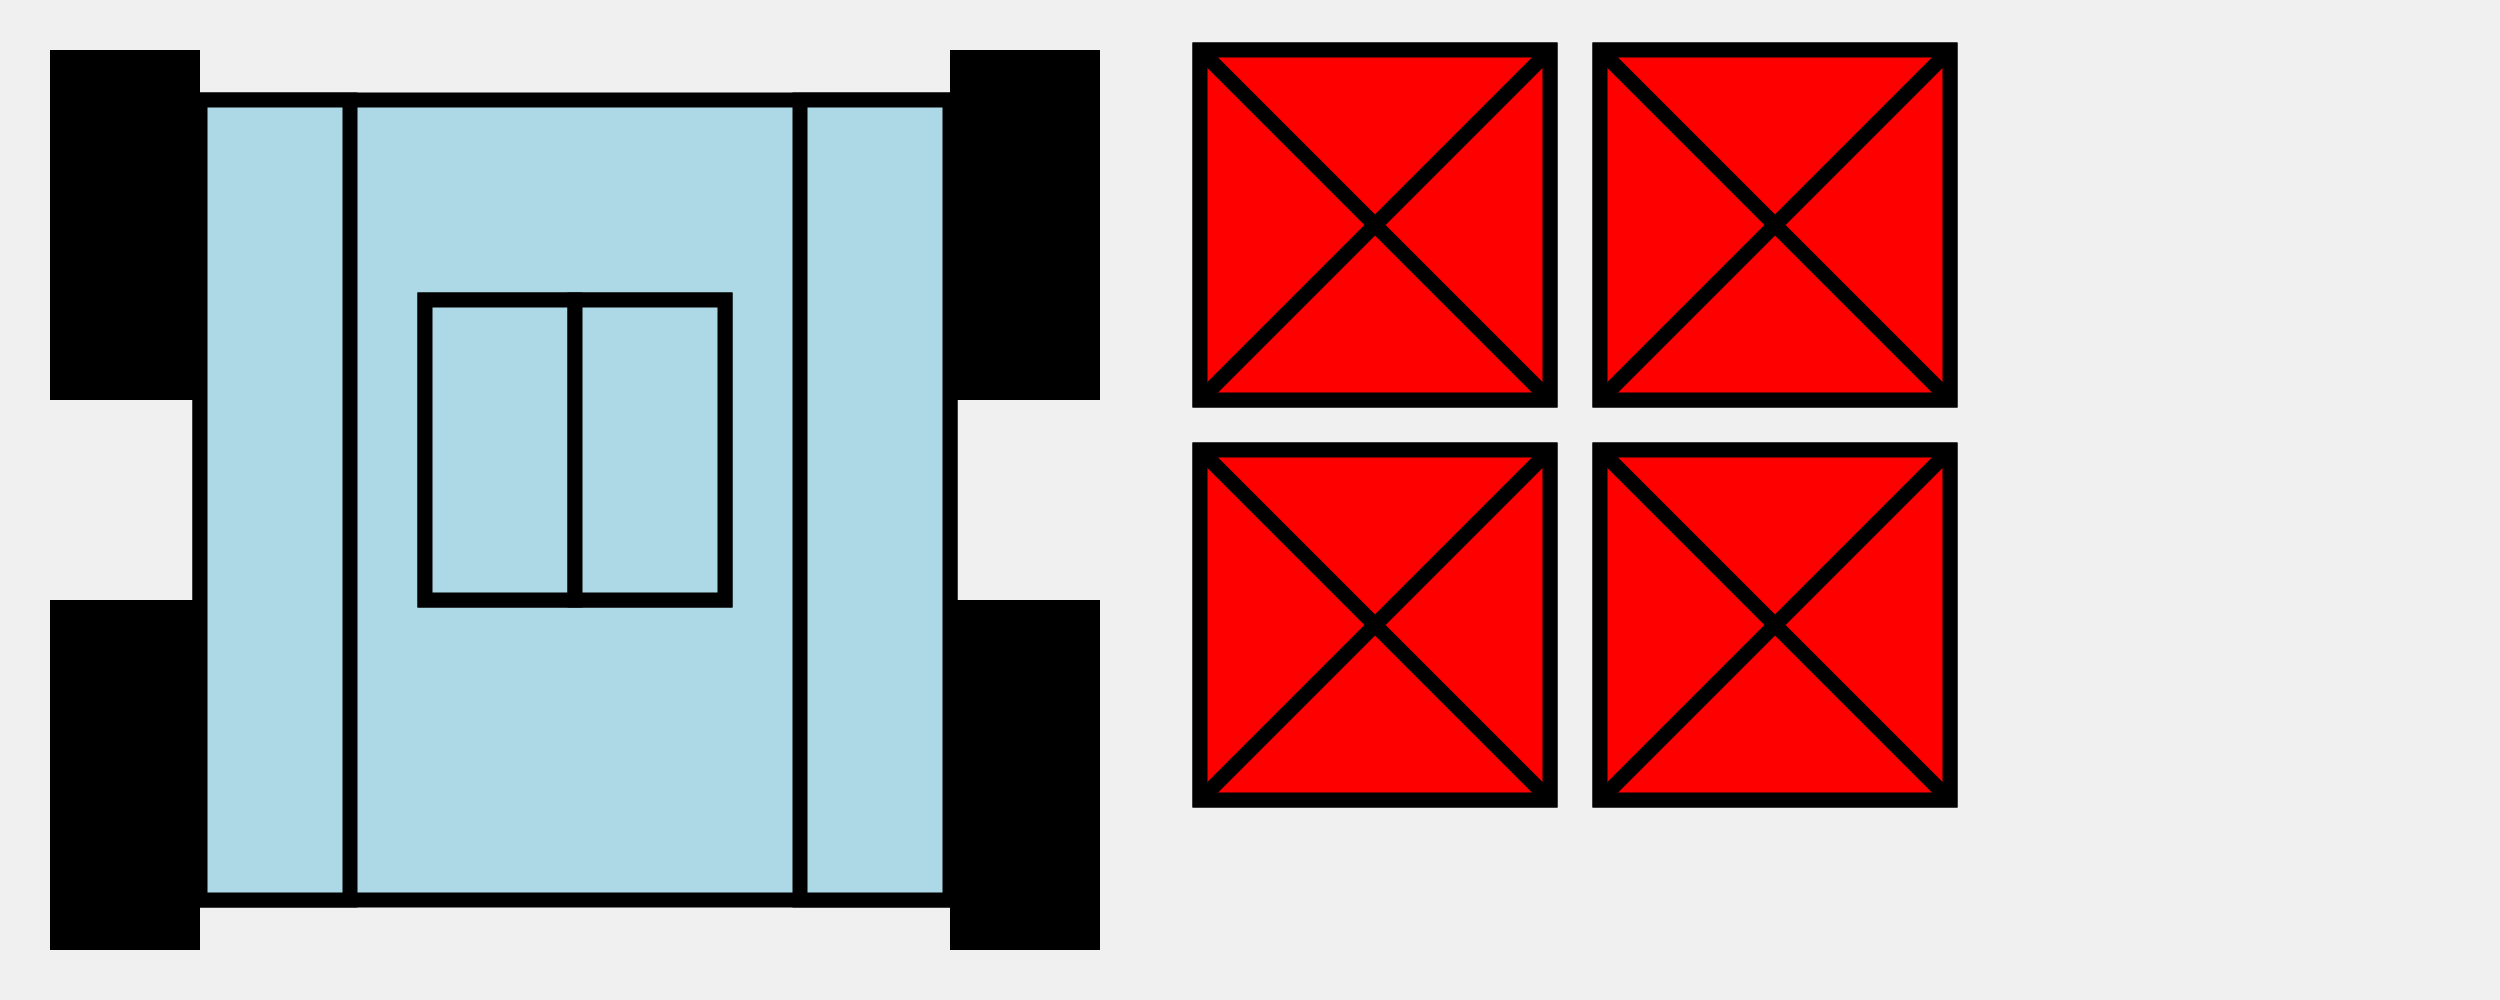
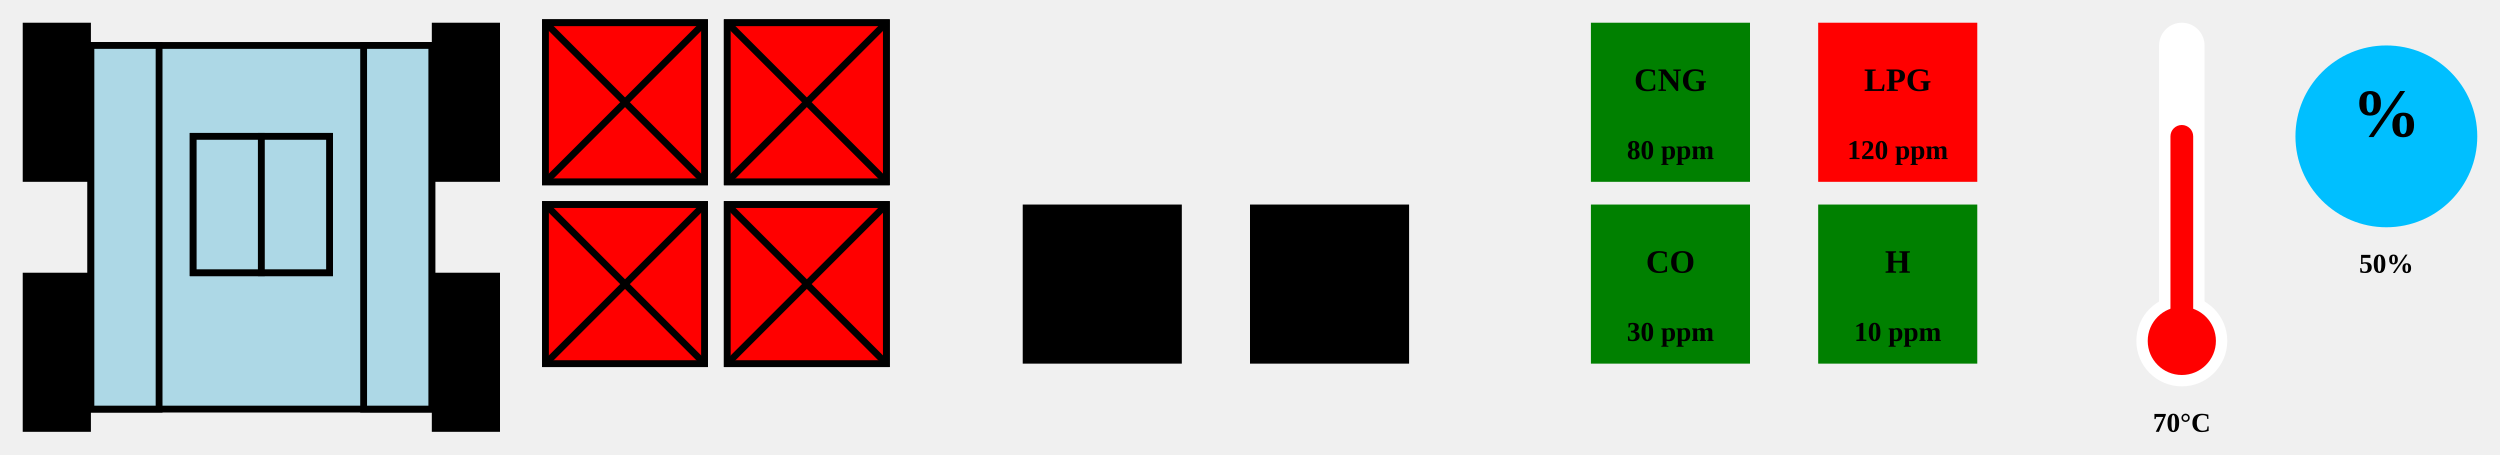
- <svg xmlns="http://www.w3.org/2000/svg" version="1.1" style="flex:1" viewBox="0 0 500 200" preserveAspectRatio="xMinYMid meet">
+ <svg xmlns="http://www.w3.org/2000/svg" version="1.1" style="flex:1" viewBox="0 0 1100 200" preserveAspectRatio="xMinYMid meet">
  <rect x="40" y="20" width="150" height="160" style="fill:LightBlue;stroke-width:3;stroke:rgb(0,0,0)" />
  <rect x="10" y="10" width="30" height="70" ng-attr-style="fill:{{percentToColorHighBad(diagnostics.pods[0])}};stroke-width:3;stroke:rgb(0,0,0)" />
  <rect x="190" y="10" width="30" height="70" ng-attr-style="fill:{{percentToColorHighBad(diagnostics.pods[1])}};stroke-width:3;stroke:rgb(0,0,0)" />
  <rect x="10" y="120" width="30" height="70" ng-attr-style="fill:{{percentToColorHighBad(diagnostics.pods[2])}};stroke-width:3;stroke:rgb(0,0,0)" />
  <rect x="190" y="120" width="30" height="70" ng-attr-style="fill:{{percentToColorHighBad(diagnostics.pods[3])}};stroke-width:3;stroke:rgb(0,0,0)" />
  <rect x="40" y="20" width="30" height="160" style="fill:LightBlue;stroke-width:3;stroke:rgb(0,0,0)" />
  <rect x="160" y="20" width="30" height="160" style="fill:LightBlue;stroke-width:3;stroke:rgb(0,0,0)" />
  <rect x="40" ng-attr-y="{{100 - Math.max(80*diagnostics.drive[0], 0)}}" width="30" ng-attr-height="{{Math.abs(80*diagnostics.drive[0])}}" ng-attr-style="fill:{{percentToColorHighBad(Math.abs(diagnostics.drive[0]))}};stroke-width:3;stroke:rgb(0,0,0)" />
  <rect x="160" ng-attr-y="{{100 - Math.max(80*diagnostics.drive[1], 0)}}" width="30" ng-attr-height="{{Math.abs(80*diagnostics.drive[1])}}" ng-attr-style="fill:{{percentToColorHighBad(Math.abs(diagnostics.drive[1]))}};stroke-width:3;stroke:rgb(0,0,0)" />
  <rect x="85" y="60" width="60" height="60" style="fill:LightBlue;stroke-width:3;stroke:rgb(0,0,0)" />
  <rect x="85" y="60" width="30" height="60" style="fill:LightBlue;stroke-width:3;stroke:rgb(0,0,0)" />
  <rect x="115" y="60" width="30" height="60" style="fill:LightBlue;stroke-width:3;stroke:rgb(0,0,0)" />
  <rect x="85" ng-attr-y="{{60 + 60*(1-diagnostics.cpu)}}" width="30" ng-attr-height="{{60*diagnostics.cpu}}" ng-attr-style="fill:{{percentToColorHighBad(diagnostics.cpu)}};stroke-width:3;stroke:rgb(0,0,0)" />
  <rect x="115" ng-attr-y="{{60 + 60*(1-diagnostics.memory)}}" width="30" ng-attr-height="{{60*diagnostics.memory}}" ng-attr-style="fill:{{percentToColorHighBad(diagnostics.memory)}};stroke-width:3;stroke:rgb(0,0,0)" />
  <rect x="240" y="10" width="70" height="70" style="fill:LightBlue;stroke-width:3;stroke:rgb(0,0,0)" />
  <rect x="240" y="90" width="70" height="70" style="fill:LightBlue;stroke-width:3;stroke:rgb(0,0,0)" />
  <rect x="320" y="10" width="70" height="70" style="fill:LightBlue;stroke-width:3;stroke:rgb(0,0,0)" />
  <rect x="320" y="90" width="70" height="70" style="fill:LightBlue;stroke-width:3;stroke:rgb(0,0,0)" />
  <rect x="240" ng-attr-y="{{10 + 70*(1-diagnostics.batteries[0])}}" width="70" ng-attr-height="{{70*diagnostics.batteries[0]}}" ng-attr-style="fill:{{percentToColorLowBad(diagnostics.batteries[0])}};stroke-width:3;stroke:rgb(0,0,0)" />
  <g ng-hide="diagnostics.batteries_connected[0]">
    <rect x="240" y="10" width="70" height="70" style="fill:Red;stroke-width:3;stroke:rgb(0,0,0)" />
    <line x1="240" y1="10" x2="310" y2="80" style="stroke:Black;stroke-width:3" />
    <line x1="240" y1="80" x2="310" y2="10" style="stroke:Black;stroke-width:3" />
  </g>
  <rect x="240" ng-attr-y="{{90 + 70*(1-diagnostics.batteries[1])}}" width="70" ng-attr-height="{{70*diagnostics.batteries[1]}}" ng-attr-style="fill:{{percentToColorLowBad(diagnostics.batteries[1])}};stroke-width:3;stroke:rgb(0,0,0)" />
  <g ng-hide="diagnostics.batteries_connected[1]">
    <rect x="240" y="90" width="70" height="70" style="fill:Red;stroke-width:3;stroke:rgb(0,0,0)" />
    <line x1="240" y1="90" x2="310" y2="160" style="stroke:Black;stroke-width:3" />
    <line x1="240" y1="160" x2="310" y2="90" style="stroke:Black;stroke-width:3" />
  </g>
  <rect x="320" ng-attr-y="{{10 + 70*(1-diagnostics.batteries[2])}}" width="70" ng-attr-height="{{70*diagnostics.batteries[2]}}" ng-attr-style="fill:{{percentToColorLowBad(diagnostics.batteries[2])}};stroke-width:3;stroke:rgb(0,0,0)" />
  <g ng-hide="diagnostics.batteries_connected[2]">
    <rect x="320" y="10" width="70" height="70" style="fill:Red;stroke-width:3;stroke:rgb(0,0,0)" />
    <line x1="320" y1="10" x2="390" y2="80" style="stroke:Black;stroke-width:3" />
    <line x1="320" y1="80" x2="390" y2="10" style="stroke:Black;stroke-width:3" />
  </g>
  <rect x="320" ng-attr-y="{{90 + 70*(1-diagnostics.batteries[3])}}" width="70" ng-attr-height="{{70*diagnostics.batteries[3]}}" ng-attr-style="fill:{{percentToColorLowBad(diagnostics.batteries[3])}};stroke-width:3;stroke:rgb(0,0,0)" />
  <g ng-hide="diagnostics.batteries_connected[3]">
    <rect x="320" y="90" width="70" height="70" style="fill:Red;stroke-width:3;stroke:rgb(0,0,0)" />
    <line x1="320" y1="90" x2="390" y2="160" style="stroke:Black;stroke-width:3" />
    <line x1="320" y1="160" x2="390" y2="90" style="stroke:Black;stroke-width:3" />
  </g>
-   <rect x="500" y="90" width="70" height="70" ng-attr-style="fill:{{(ros.connected?'green':'red')}}" />
-   <text x="535" y="125" text-anchor="middle" alignment-baseline="middle" font-weight="bolder" font-size="larger">ROS</text>
-   <rect x="600" y="90" width="70" height="70" ng-attr-style="fill:{{(gamepad.connected?'green':'red')}}" />
-   <text x="635" y="125" text-anchor="middle" alignment-baseline="middle" font-weight="bolder" font-size="larger">G</text>
+   <rect x="450" y="90" width="70" height="70" ng-attr-style="fill:{{(ros.connected?'green':'red')}}" />
+   <text x="485" y="125" text-anchor="middle" alignment-baseline="middle" font-weight="bolder" font-size="larger">ROS</text>
+   <rect x="550" y="90" width="70" height="70" ng-attr-style="fill:{{(gamepad.connected?'green':'red')}}" />
+   <text x="585" y="125" text-anchor="middle" alignment-baseline="middle" font-weight="bolder" font-size="larger">G</text>
+   <rect x="700" y="10" width="70" height="70" style="fill:green;" />
+   <text x="735" y="40" text-anchor="middle" font-weight="bolder" font-size="larger">CNG</text>
+   <text x="735" y="70" text-anchor="middle" font-weight="bolder">80 ppm</text>
+   <rect x="800" y="10" width="70" height="70" style="fill:red;" />
+   <text x="835" y="40" text-anchor="middle" font-weight="bolder" font-size="larger">LPG</text>
+   <text x="835" y="70" text-anchor="middle" font-weight="bolder">120 ppm</text>
+   <rect x="700" y="90" width="70" height="70" style="fill:green;" />
+   <text x="735" y="120" text-anchor="middle" font-weight="bolder" font-size="larger">CO</text>
+   <text x="735" y="150" text-anchor="middle" font-weight="bolder">30 ppm</text>
+   <rect x="800" y="90" width="70" height="70" style="fill:green;" />
+   <text x="835" y="120" text-anchor="middle" font-weight="bolder" font-size="larger">H</text>
+   <text x="835" y="150" text-anchor="middle" font-weight="bolder">10 ppm</text>
+   <rect x="950" y="10" width="20" height="150" rx="10" ry="10" style="fill:white;" />
+   <circle cx="960" cy="150" r="20" style="fill:white;" />
+   <rect x="955" y="55" width="10" height="100" rx="5" ry="5" style="fill:red;" />
+   <circle cx="960" cy="150" r="15" style="fill:red;" />
+   <text x="960" y="190" text-anchor="middle" font-weight="bolder">70°C</text>
+   <circle cx="1050" cy="60" r="40" style="fill:rgb(0,191,255);" />
+   <text x="1050" y="60" text-anchor="middle" alignment-baseline="middle" font-weight="900" font-size="30">%</text>
+   <text x="1050" y="120" text-anchor="middle" font-weight="bolder">50%</text>
</svg>
